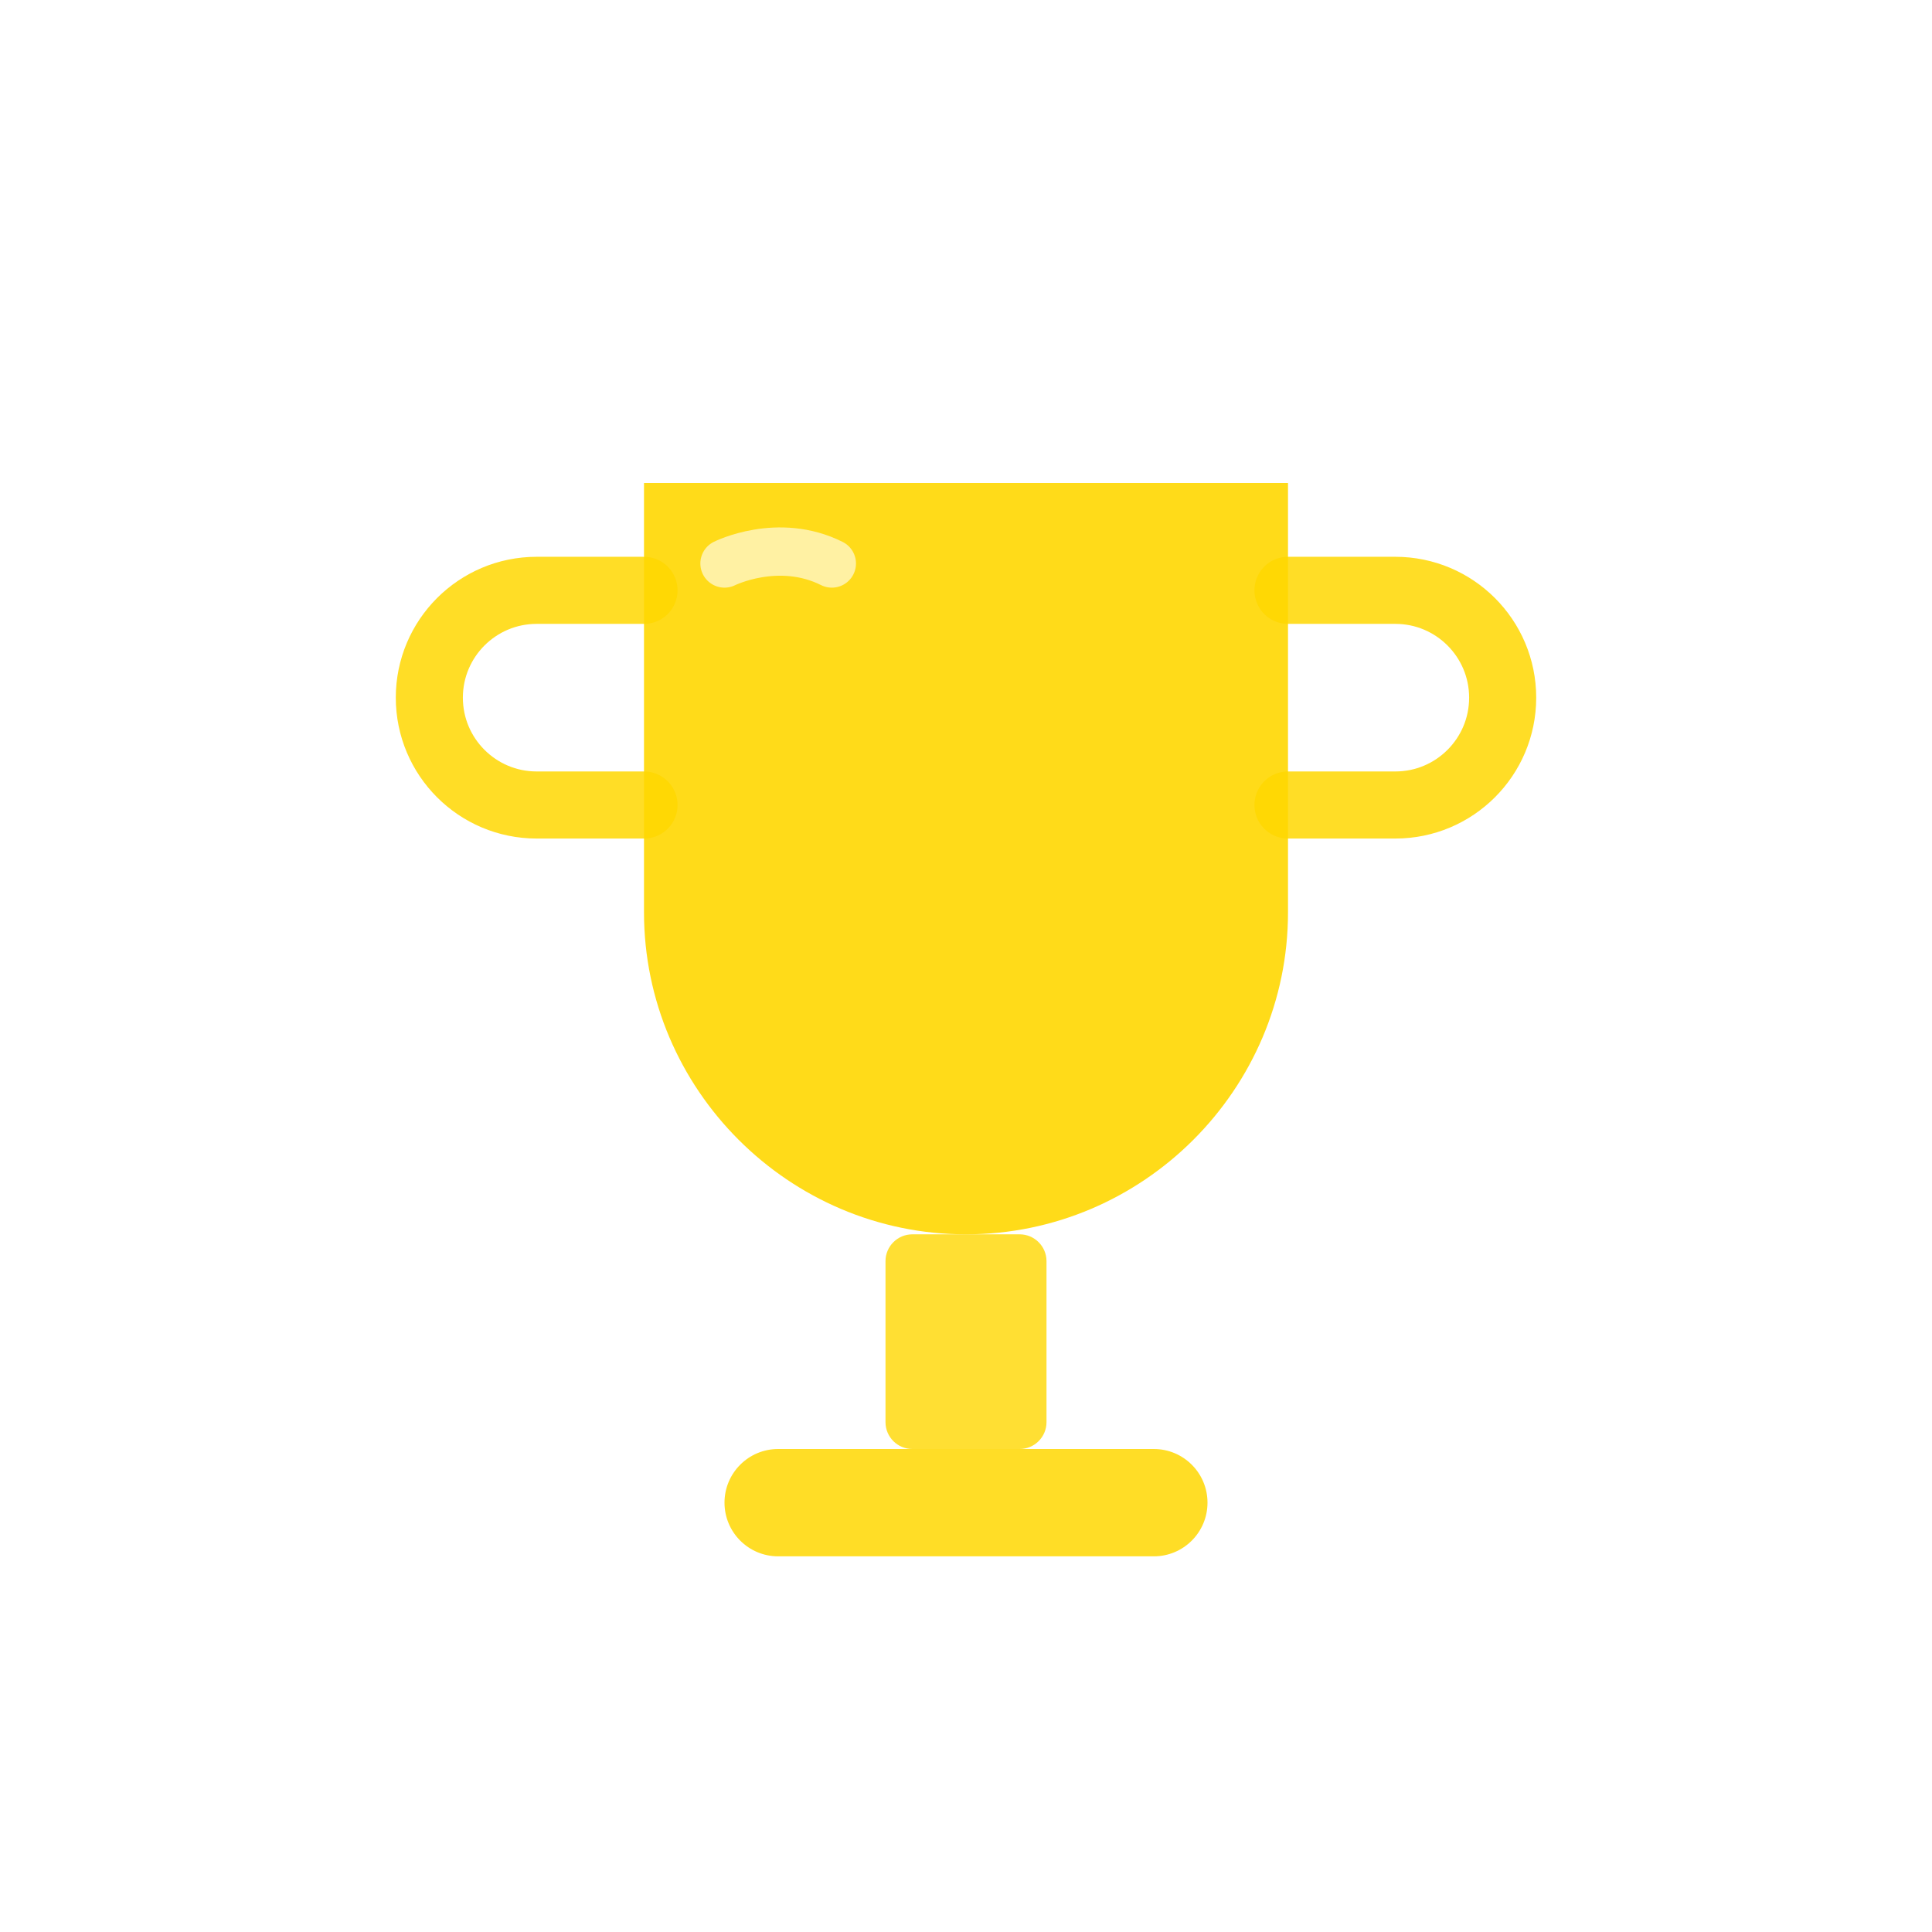
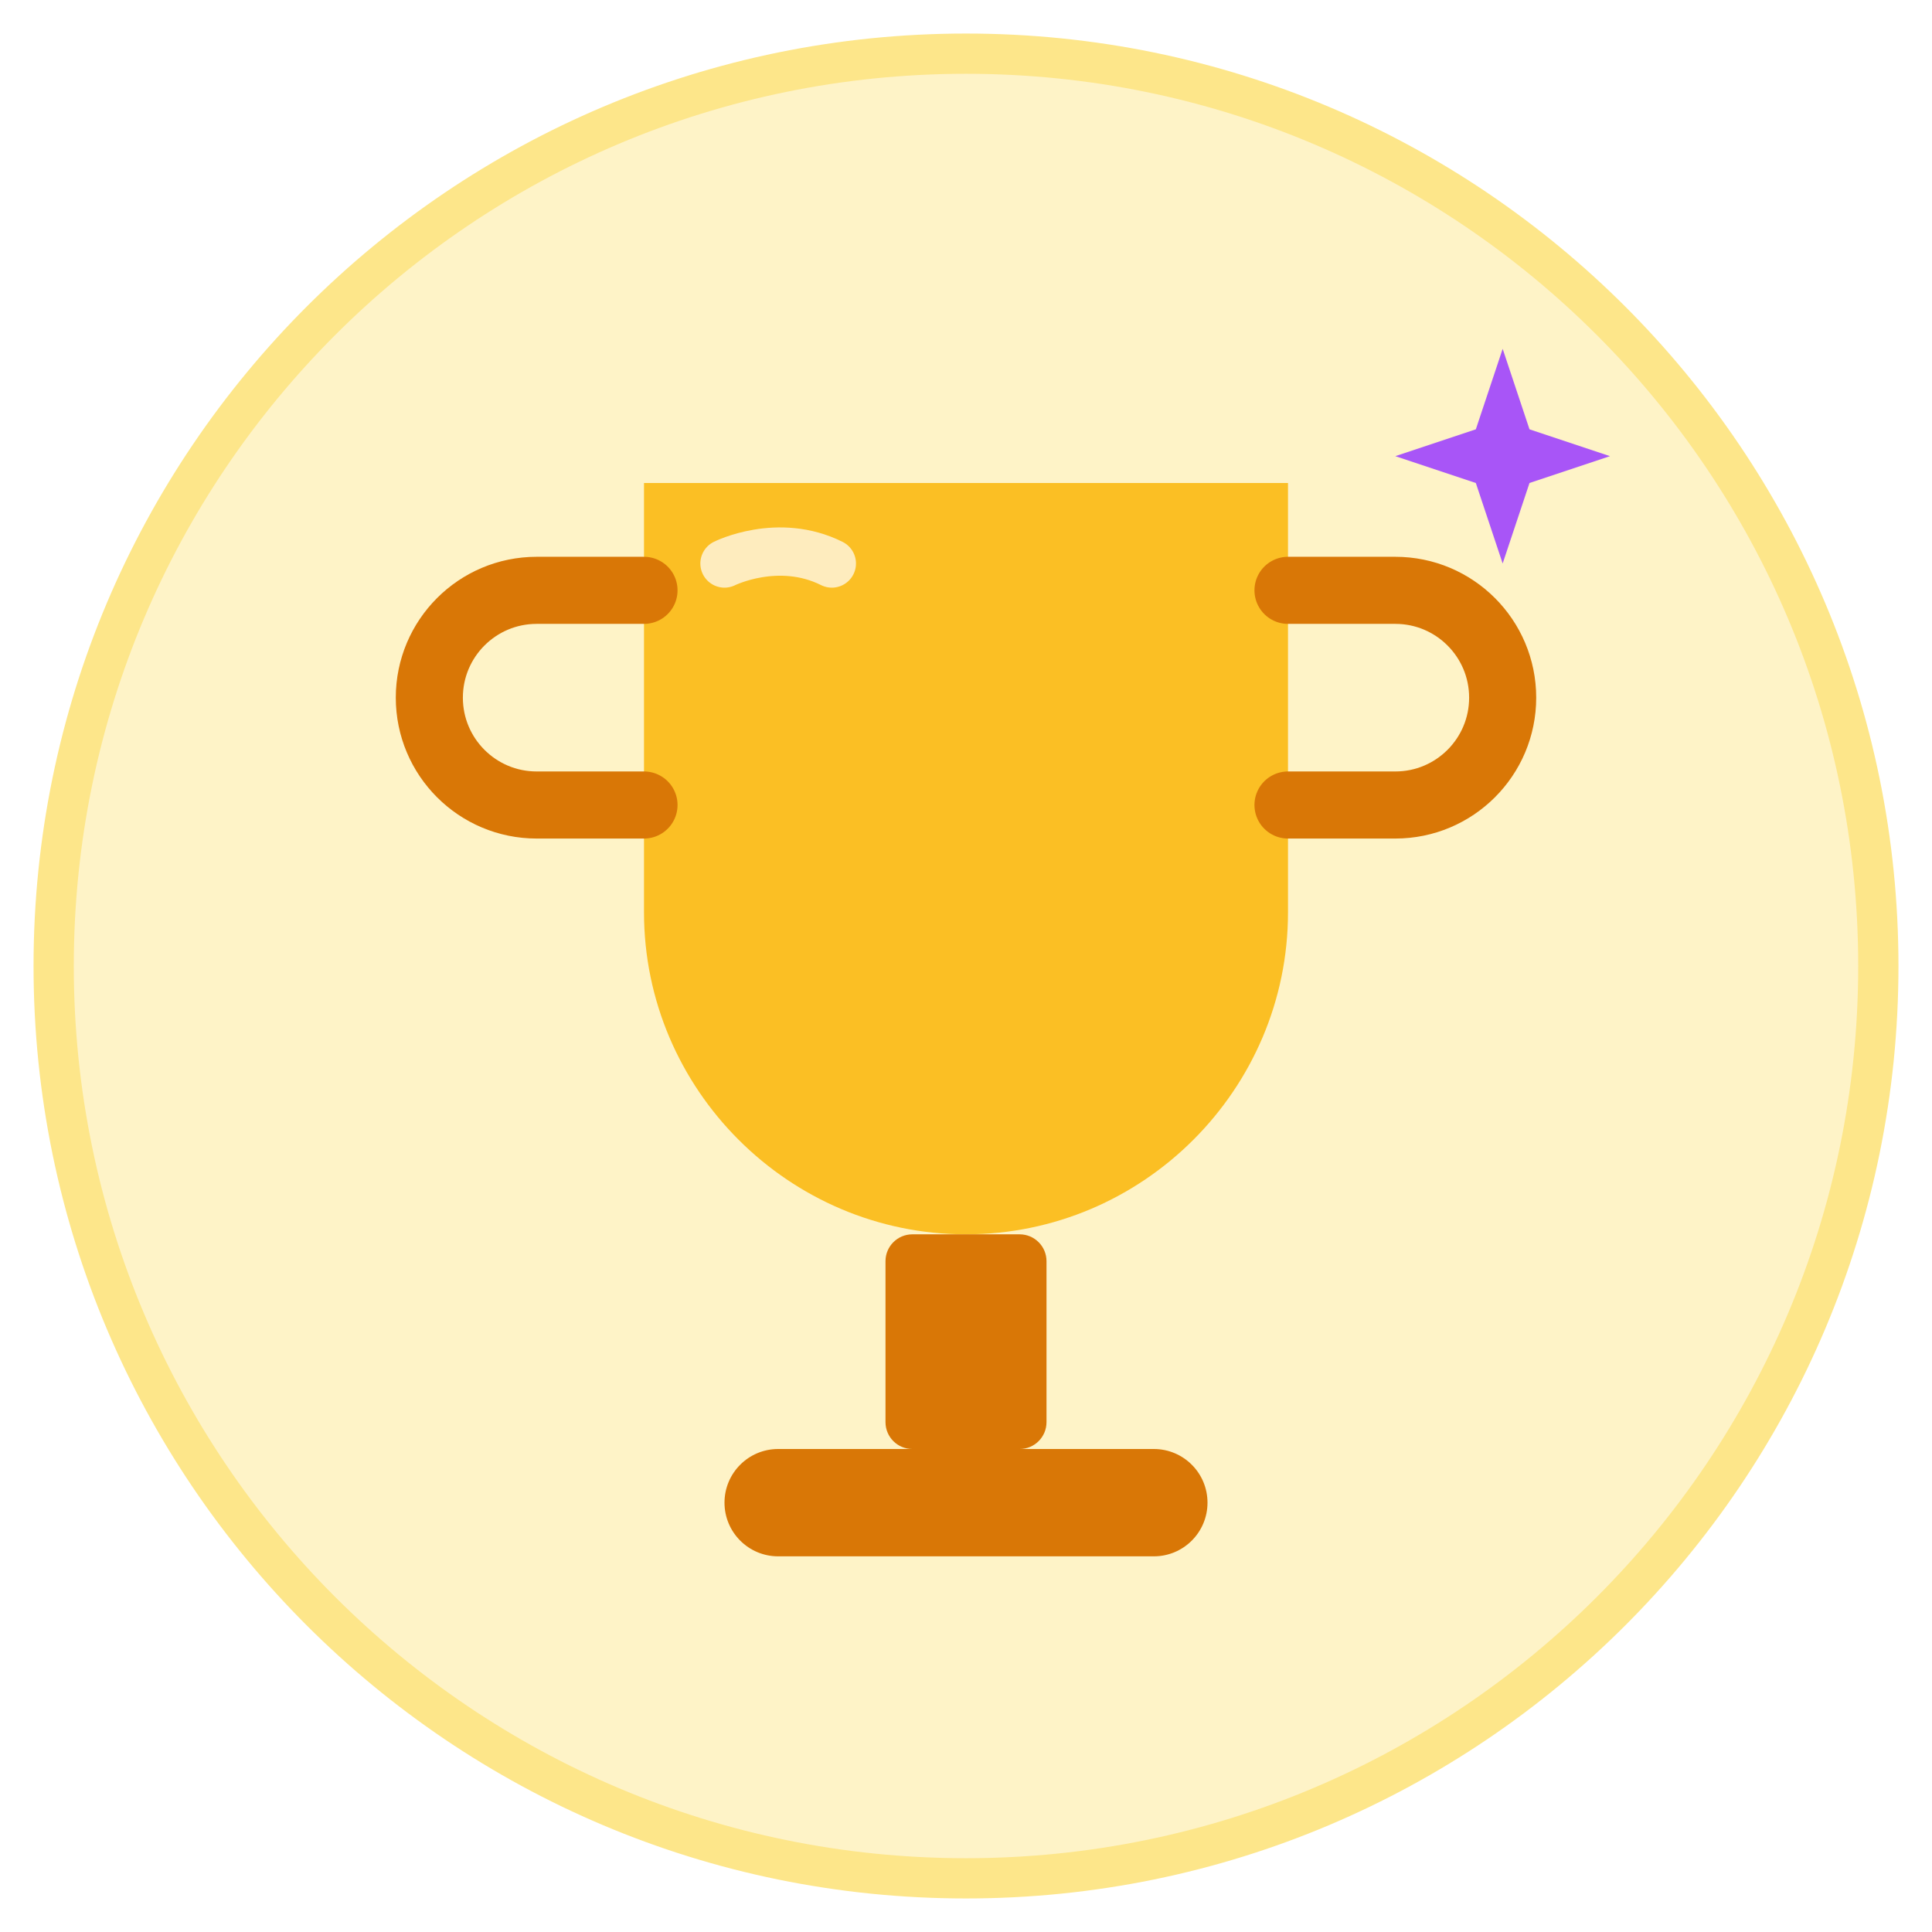
<svg xmlns="http://www.w3.org/2000/svg" viewBox="0 0 72 72" fill="none">
-   <circle cx="36" cy="36" r="34" fill="rgba(255,255,255,0.08)" stroke="rgba(255,255,255,0.22)" stroke-width="1.5" />
-   <path d="M24 18h24v16c0 6.6-5.4 12-12 12s-12-5.4-12-12V18z" fill="rgba(255,215,0,0.9)" />
-   <path d="M27 21c0 0 2-1 4 0" stroke="rgba(255,255,255,0.6)" stroke-width="1.8" stroke-linecap="round" />
-   <path d="M24 22h-4a4 4 0 0 0 0 8h4" stroke="rgba(255,215,0,0.85)" stroke-width="2.5" stroke-linecap="round" fill="none" />
-   <path d="M48 22h4a4 4 0 0 1 0 8h-4" stroke="rgba(255,215,0,0.85)" stroke-width="2.5" stroke-linecap="round" fill="none" />
-   <rect x="33" y="46" width="6" height="8" rx="1" fill="rgba(255,215,0,0.8)" />
-   <rect x="27" y="54" width="18" height="4" rx="2" fill="rgba(255,215,0,0.85)" />
-   <path d="M56 13l1 3 3 1-3 1-1 3-1-3-3-1 3-1z" fill="rgba(255,255,255,0.6)" />
+   <circle cx="36" cy="36" r="34" fill="#fef3c7" stroke="#fde68a" stroke-width="1.5" />
+   <path d="M24 18h24v16c0 6.6-5.4 12-12 12s-12-5.4-12-12V18z" fill="#fbbf24" />
+   <path d="M27 21c0 0 2-1 4 0" stroke="rgba(255,255,255,0.7)" stroke-width="1.8" stroke-linecap="round" />
+   <path d="M24 22h-4a4 4 0 0 0 0 8h4" stroke="#d97706" stroke-width="2.5" stroke-linecap="round" fill="none" />
+   <path d="M48 22h4a4 4 0 0 1 0 8h-4" stroke="#d97706" stroke-width="2.5" stroke-linecap="round" fill="none" />
+   <rect x="33" y="46" width="6" height="8" rx="1" fill="#d97706" />
+   <rect x="27" y="54" width="18" height="4" rx="2" fill="#d97706" />
+   <path d="M56 13l1 3 3 1-3 1-1 3-1-3-3-1 3-1z" fill="#a855f7" />
</svg>
